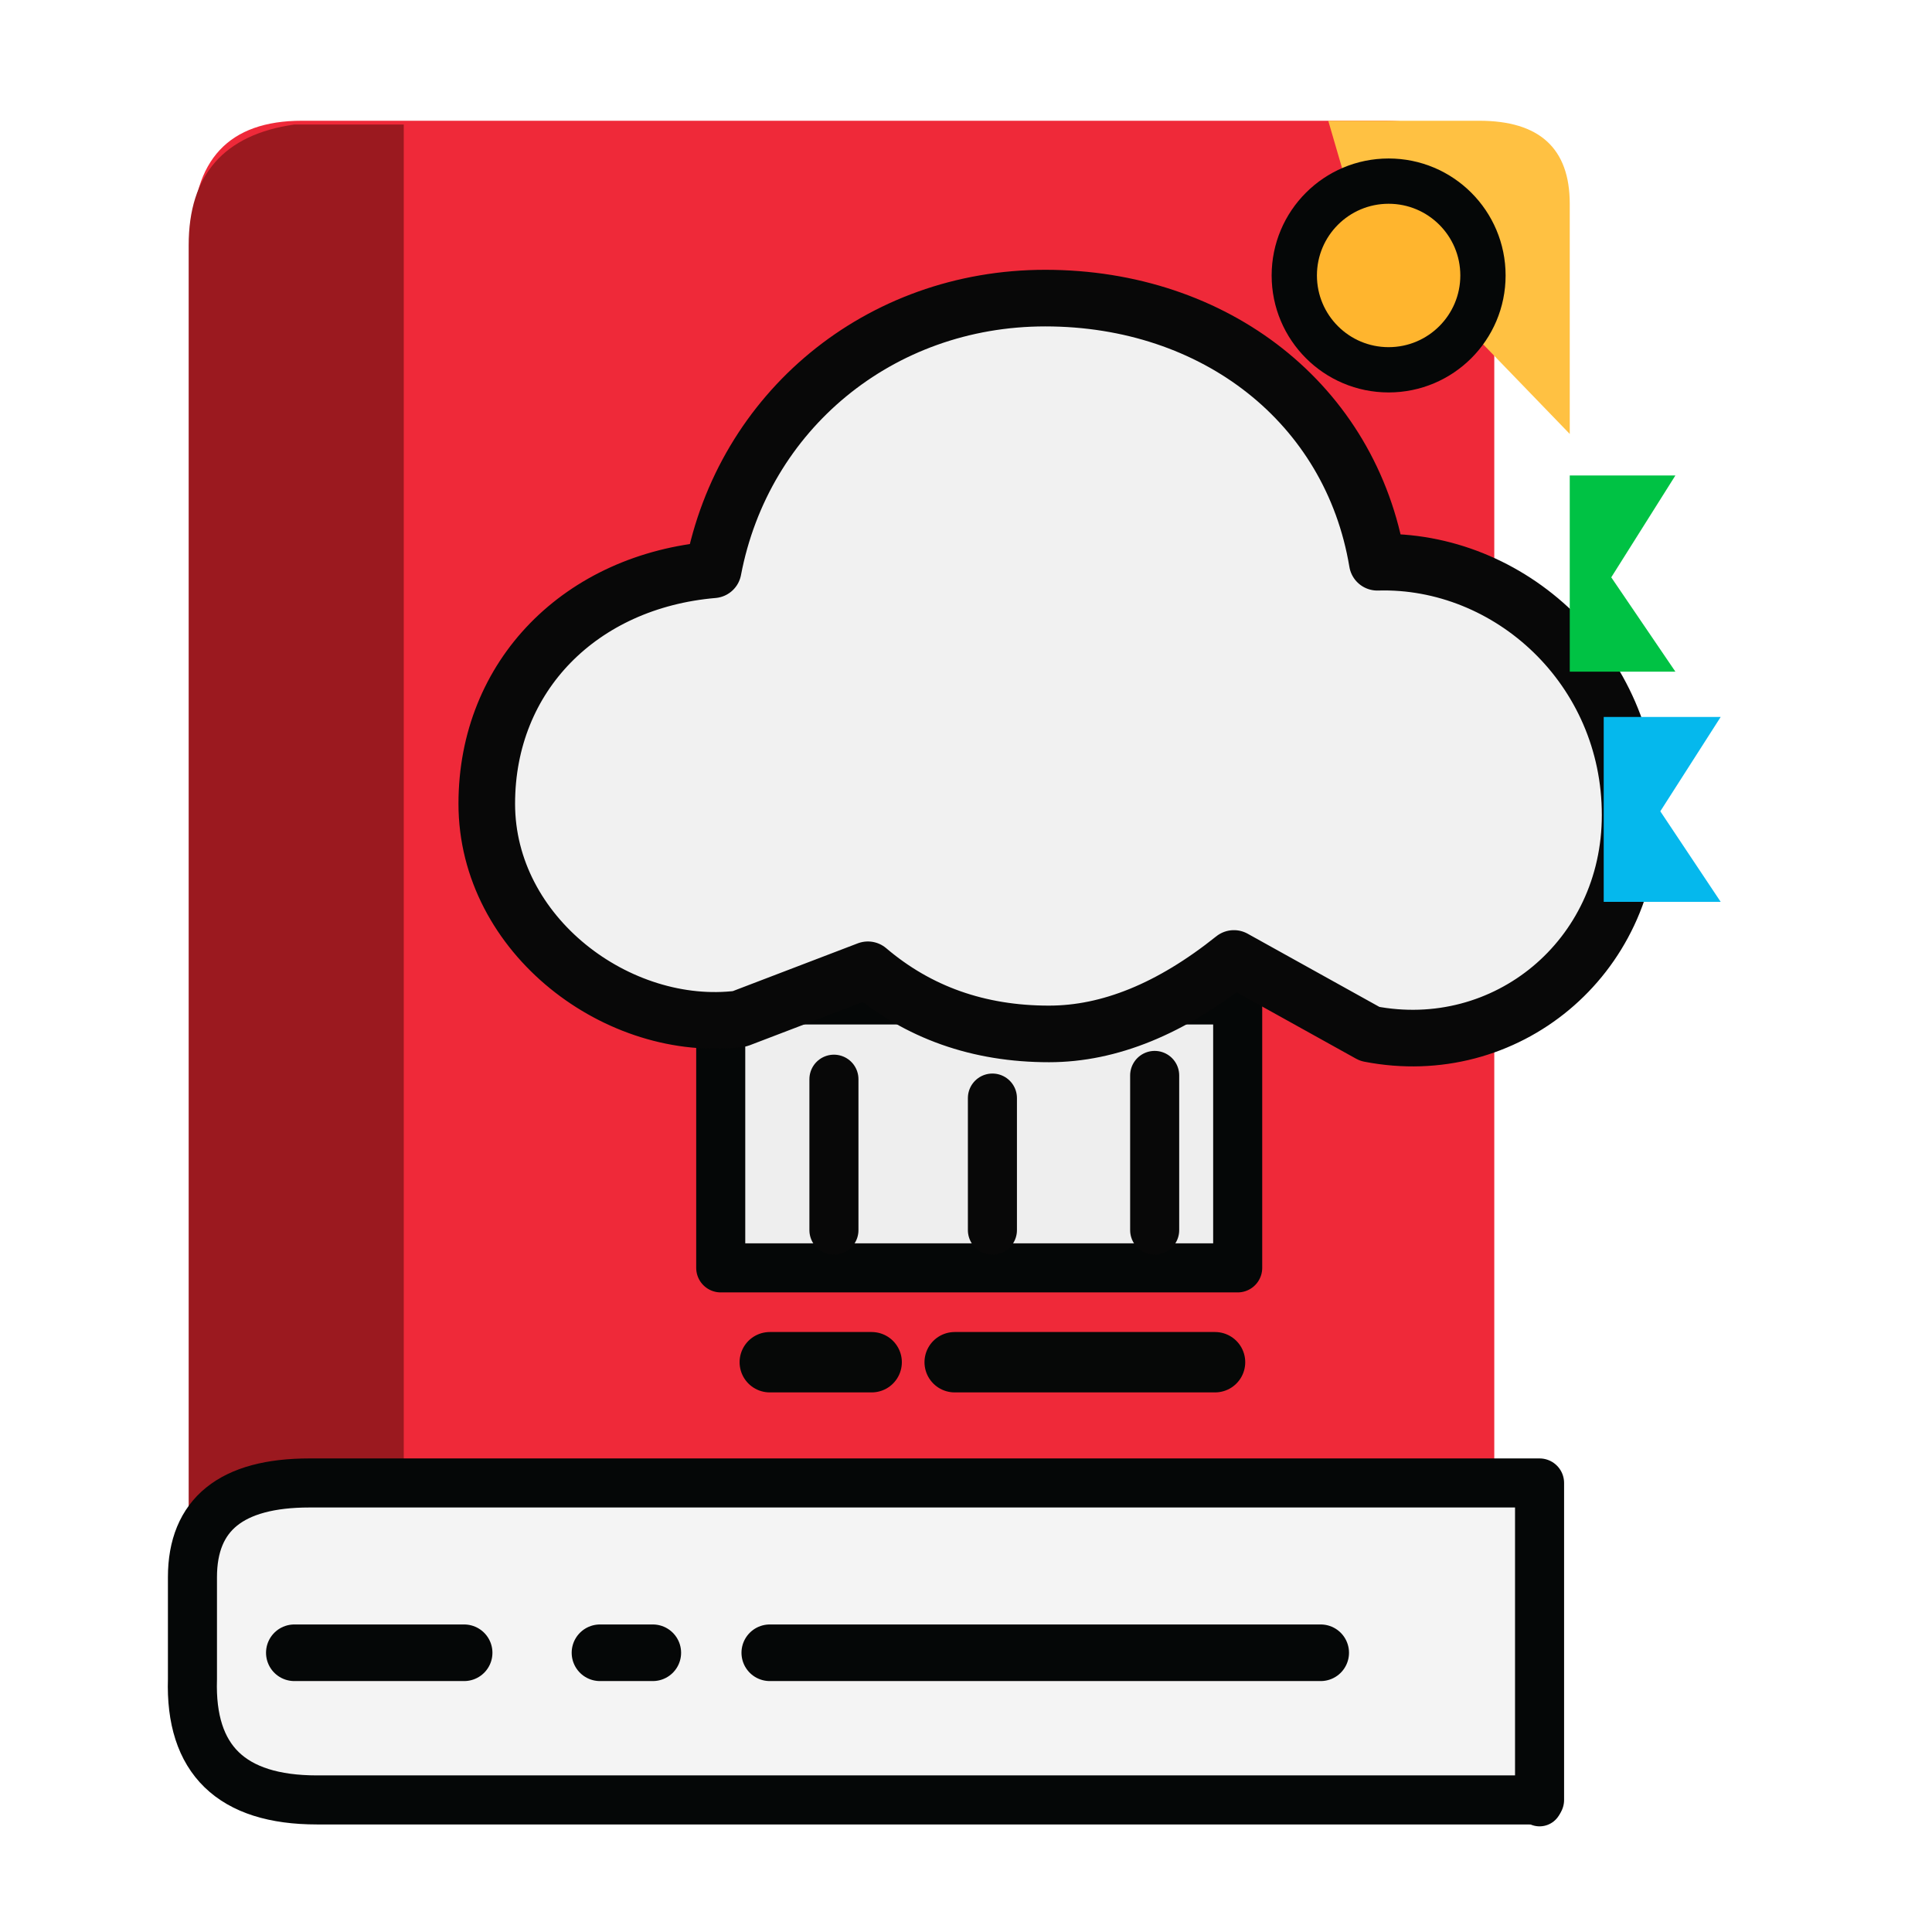
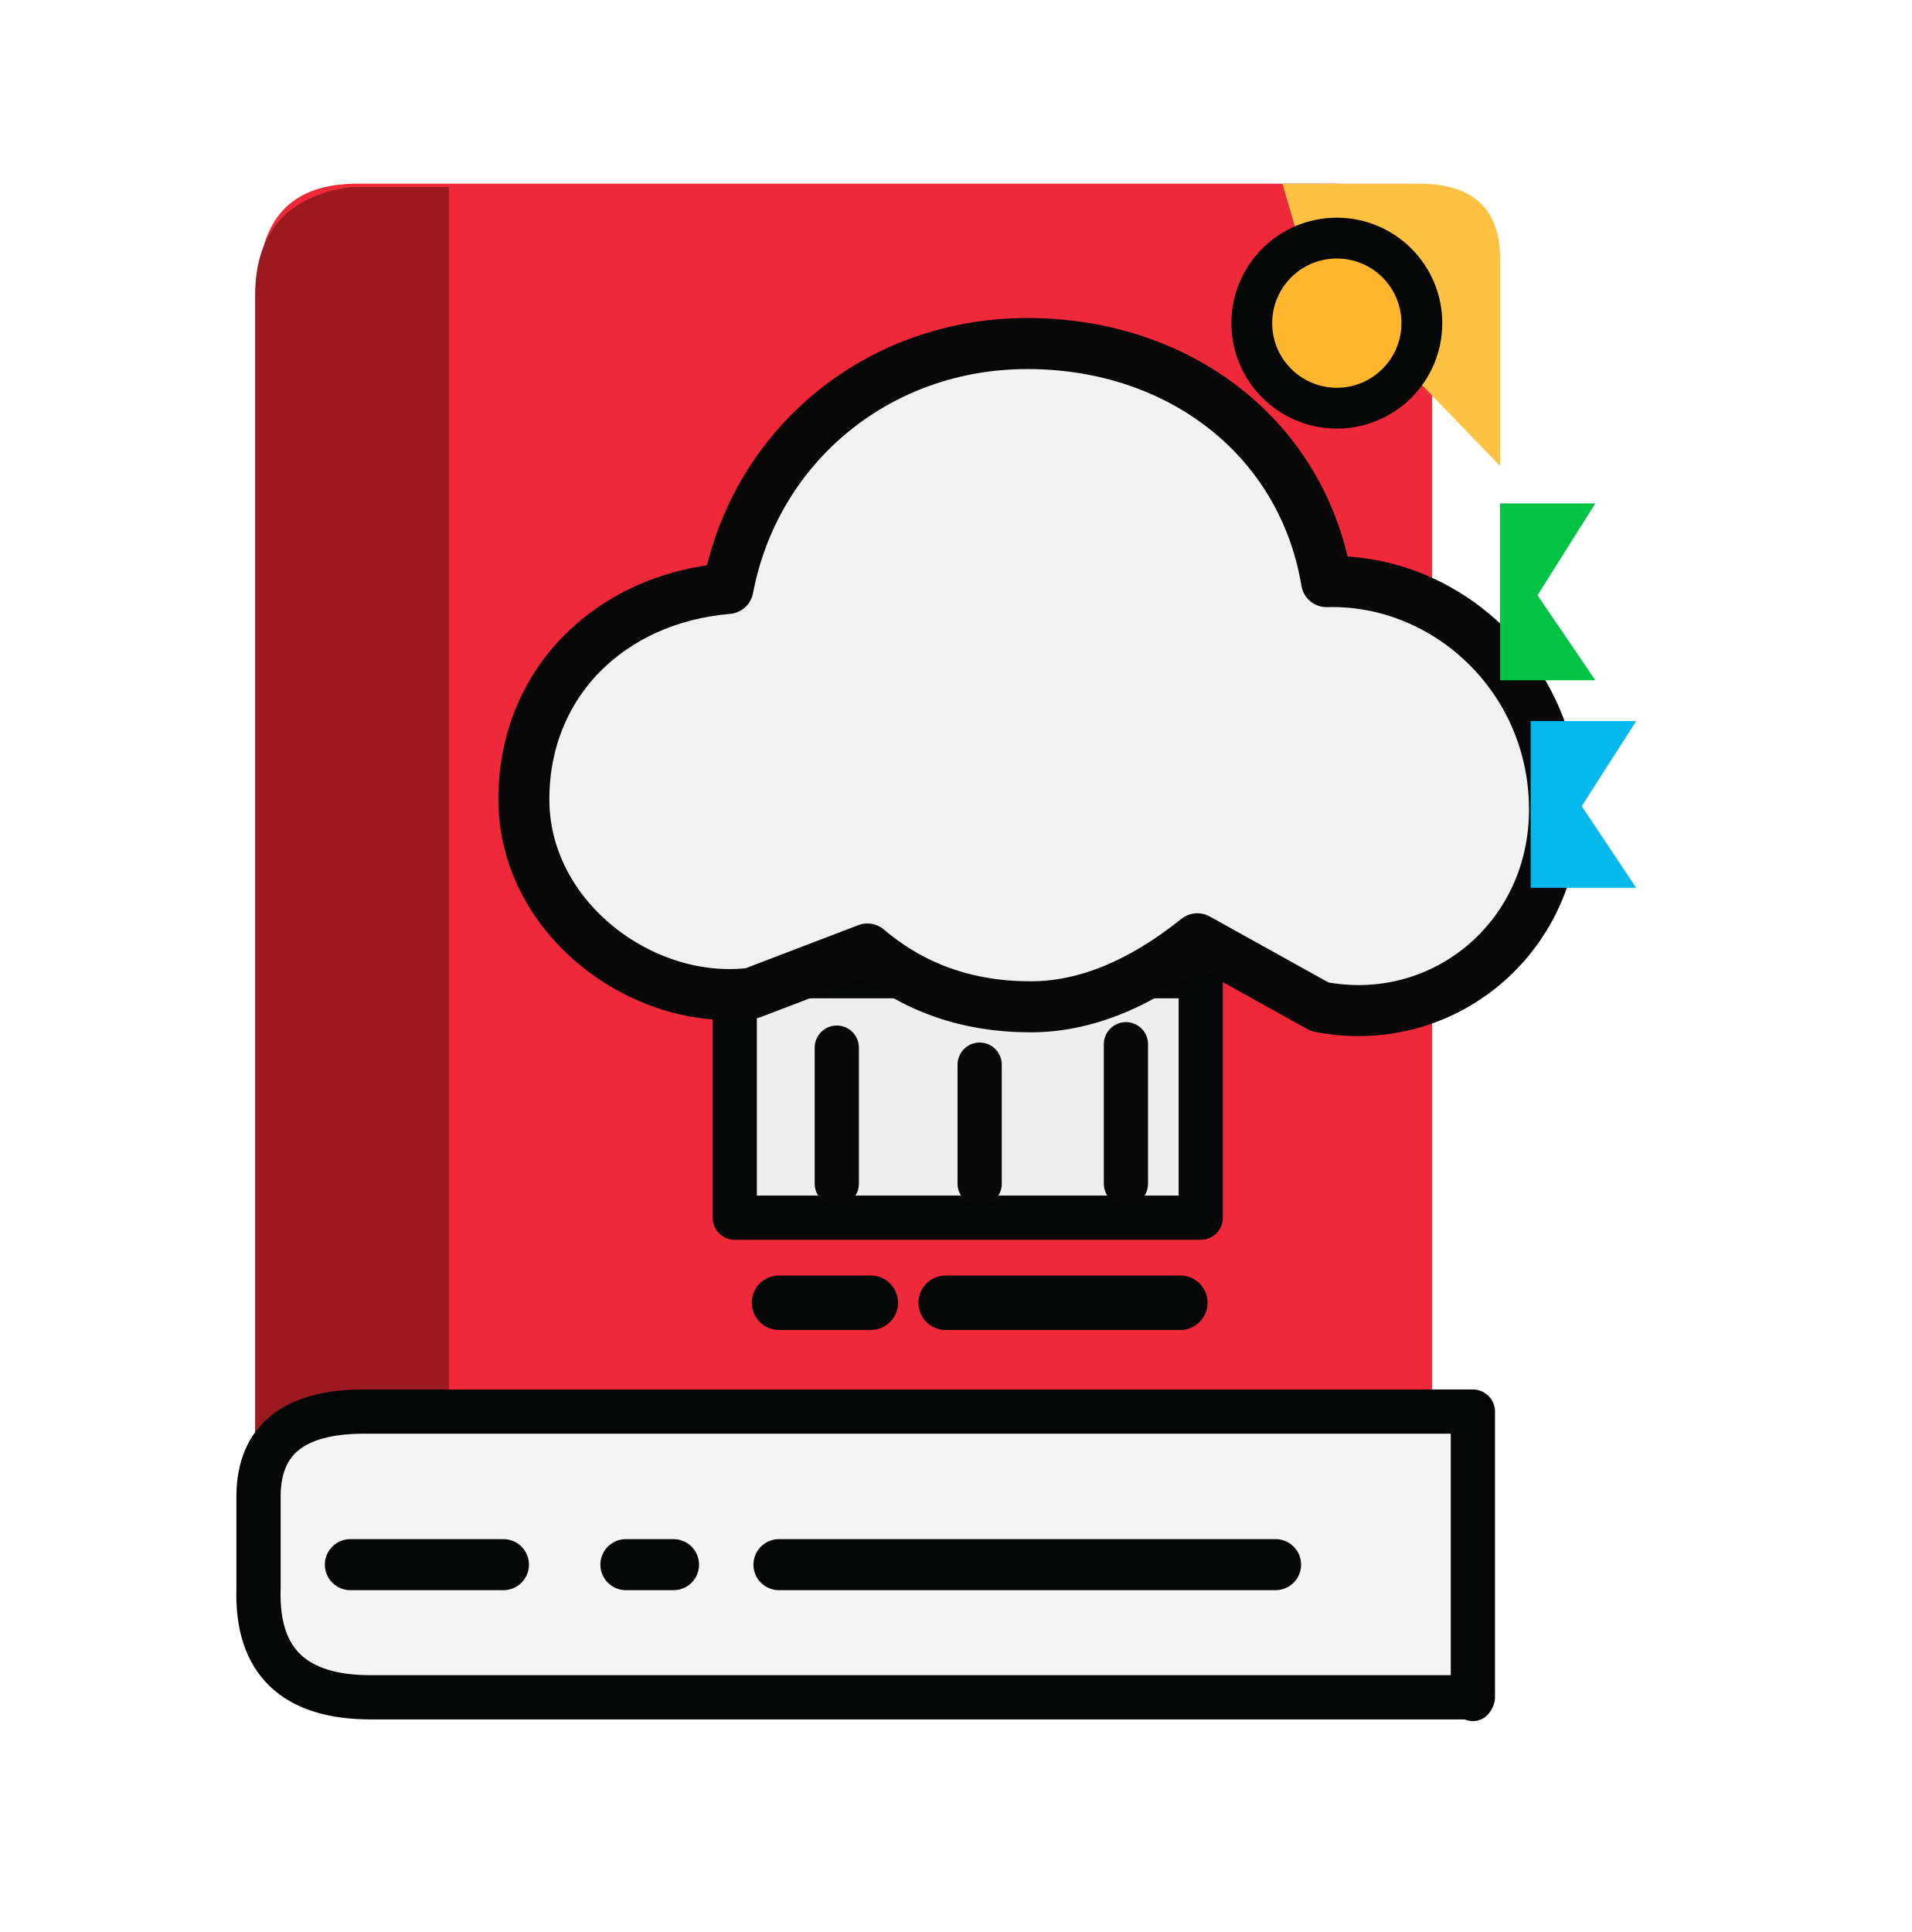
- <svg xmlns="http://www.w3.org/2000/svg" viewBox="0 0 512 512">
+ <svg xmlns="http://www.w3.org/2000/svg" viewBox="-25 -22 562 568">
  <g stroke-linecap="round" stroke-linejoin="round">
    <path d="M80 32h287q29 0 29 29v381H82q-31 0-31-30V63q0-31 29-31" fill="#ef2939" />
    <path d="M50 414V65q0-28 28-32h29v380" fill="#9b191f" />
    <path d="M51 418q0-25 31-25h326v84H84q-34 0-33-32v-27Z" fill="#f4f4f4" stroke="#050707" stroke-width="13" />
    <path d="M78 438h45M159 438h14M204 438h146" stroke="#050707" stroke-width="15" />
    <path d="M408 400v78" stroke="#050707" stroke-width="12" />
    <path d="M352 32h40q24 0 24 22v61l-57-59Z" fill="#ffc142" />
    <circle cx="368" cy="73" r="25" fill="#ffb52e" stroke="#050707" stroke-width="12" />
    <path d="M191 265h137v71H191Z" fill="#eee" stroke="#050707" stroke-width="13" />
    <path d="M196 270c-32 4-67-22-67-57 0-34 25-59 60-62 8-42 44-72 88-72 45 0 81 28 88 70 35-1 67 28 67 67 0 38-33 65-69 58l-36-20q-25 20-49 20-28 0-48-17Z" fill="#f1f1f1" stroke="#080808" stroke-width="15" />
    <path d="M221 286v40M263 291v35M306 285v41" stroke="#080808" stroke-width="13" />
    <path d="M204 361h27M253 361h69" stroke="#060807" stroke-width="16" />
    <path d="M416 126h28l-17 27 17 25h-28" fill="#00c244" />
    <path d="M425 190h31l-16 25 16 24h-31" fill="#05b8ed" />
  </g>
</svg>
